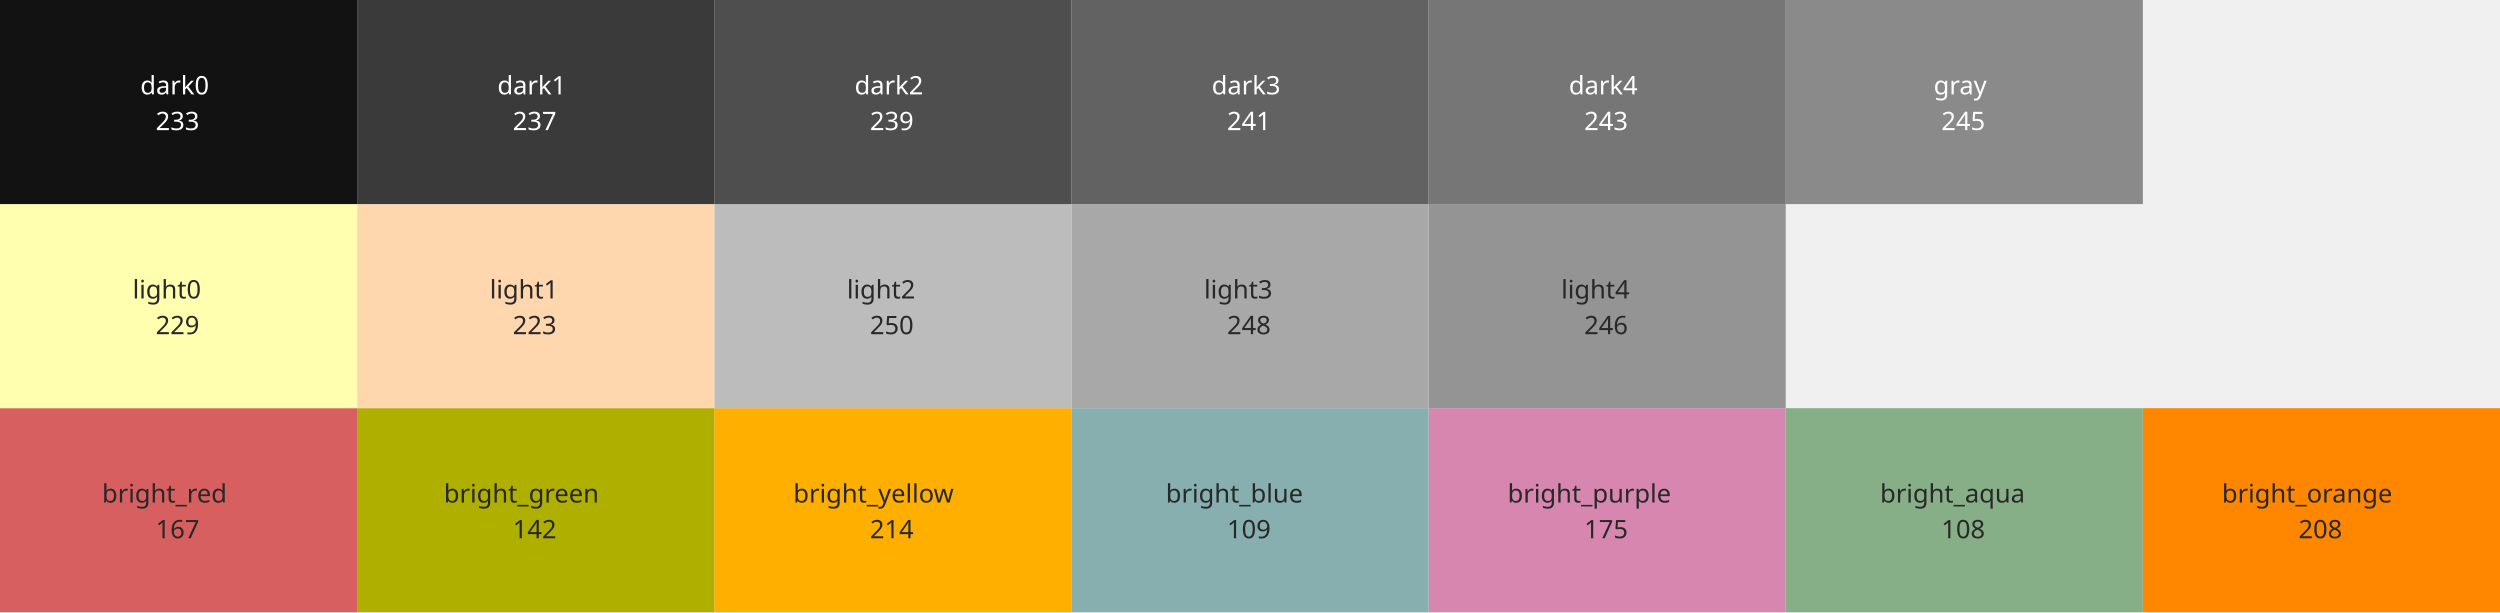
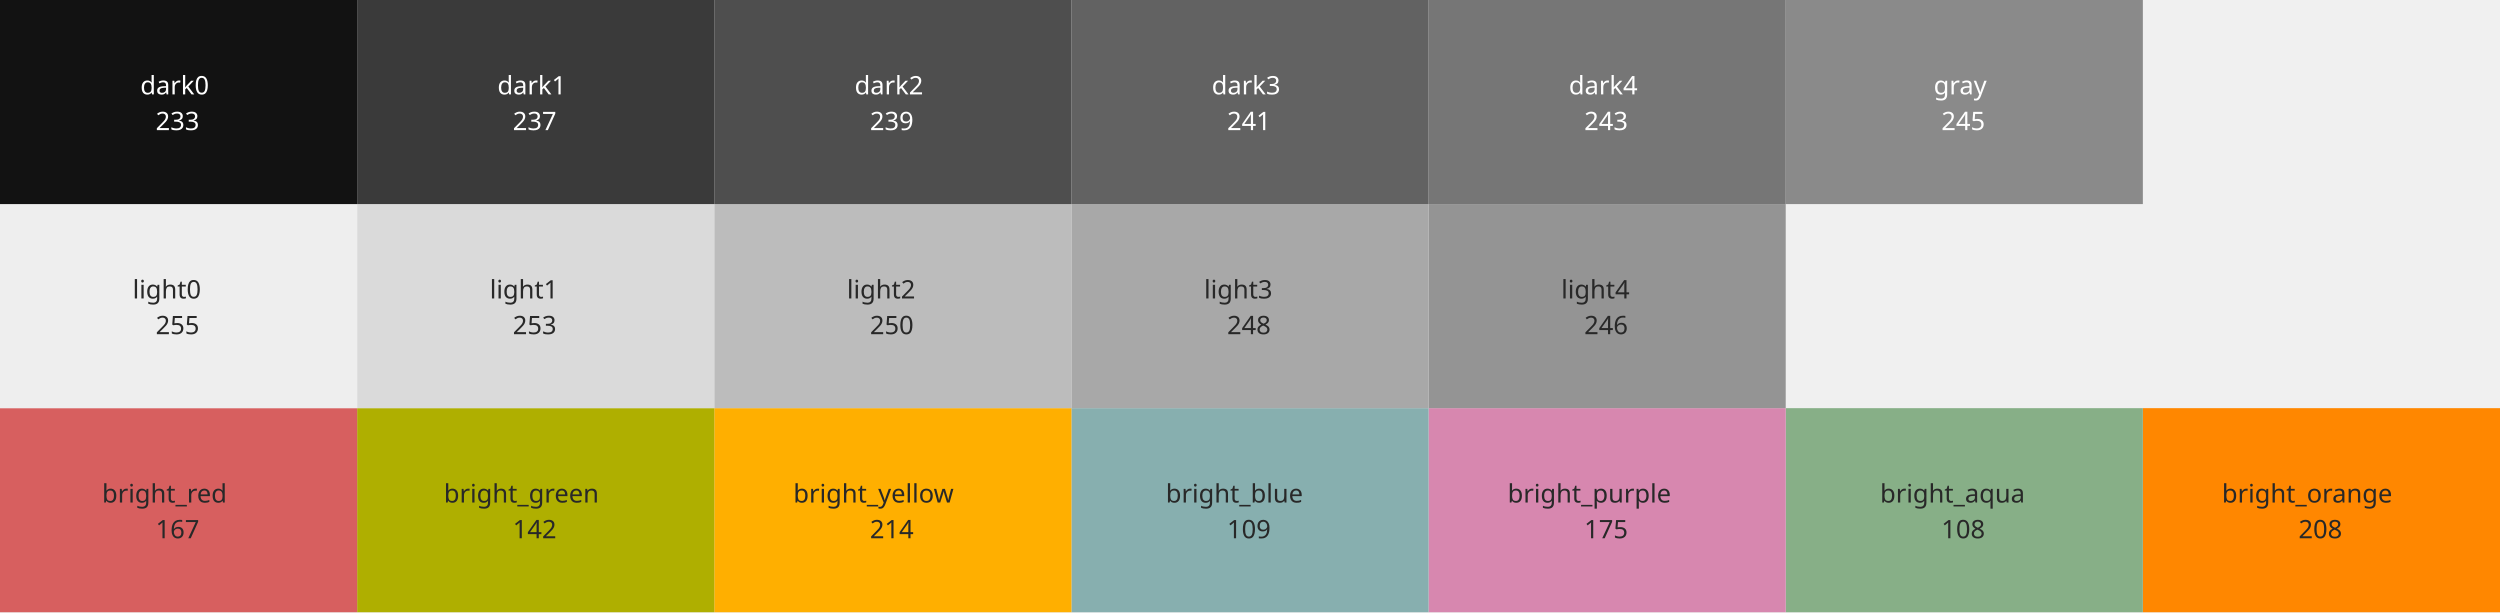
<svg xmlns="http://www.w3.org/2000/svg" width="980px" height="240px" viewBox="0 0 980 240" version="1.1">
  <g id="neonsmog" stroke="none" stroke-width="1" fill="none" fill-rule="evenodd">
    <g id="bright_orange" transform="translate(840, 160)">
      <rect id="bright_orange_hex" fill="#FF8700" fill-rule="nonzero" x="0" y="0" width="140" height="80" />
      <text font-family="DroidSansMonoSlashed, Droid Sans Mono Slashed" font-size="10" font-weight="normal" fill="#282828">
        <tspan x="30.994" y="37">bright_orange</tspan>
      </text>
      <text id="bright_orange_i" font-family="DroidSansMonoSlashed, Droid Sans Mono Slashed" font-size="10" font-weight="normal" fill="#282828">
        <tspan x="60.999" y="51">208</tspan>
      </text>
    </g>
    <g id="bright_aqua" transform="translate(700, 160)">
      <rect id="bright_aqua_hex" fill="#87AF87" fill-rule="nonzero" x="0" y="0" width="140" height="80" />
      <text font-family="DroidSansMonoSlashed, Droid Sans Mono Slashed" font-size="10" font-weight="normal" fill="#282828">
        <tspan x="36.995" y="37">bright_aqua</tspan>
      </text>
      <text id="bright_aqua_i" font-family="DroidSansMonoSlashed, Droid Sans Mono Slashed" font-size="10" font-weight="normal" fill="#282828">
        <tspan x="60.999" y="51">108</tspan>
      </text>
    </g>
    <g id="bright_purple" transform="translate(560, 160)">
      <rect id="bright_purple_hex" fill="#D787AF" fill-rule="nonzero" x="0" y="0" width="140" height="80" />
      <text font-family="DroidSansMonoSlashed, Droid Sans Mono Slashed" font-size="10" font-weight="normal" fill="#282828">
        <tspan x="30.994" y="37">bright_purple</tspan>
      </text>
      <text id="bright_purple_i" font-family="DroidSansMonoSlashed, Droid Sans Mono Slashed" font-size="10" font-weight="normal" fill="#282828">
        <tspan x="60.999" y="51">175</tspan>
      </text>
    </g>
    <g id="bright_blue" transform="translate(420, 160)">
      <rect id="bright_blue_hex" fill="#87AFAF" fill-rule="nonzero" x="0" y="0" width="140" height="80" />
      <text font-family="DroidSansMonoSlashed, Droid Sans Mono Slashed" font-size="10" font-weight="normal" fill="#282828">
        <tspan x="36.995" y="37">bright_blue</tspan>
      </text>
      <text id="bright_blue_i" font-family="DroidSansMonoSlashed, Droid Sans Mono Slashed" font-size="10" font-weight="normal" fill="#282828">
        <tspan x="60.999" y="51">109</tspan>
      </text>
    </g>
    <g id="bright_yellow" transform="translate(280, 160)">
      <rect id="bright_yellow_hex" fill="#FFAF00" fill-rule="nonzero" x="0" y="0" width="140" height="80" />
      <text font-family="DroidSansMonoSlashed, Droid Sans Mono Slashed" font-size="10" font-weight="normal" fill="#282828">
        <tspan x="30.994" y="37">bright_yellow</tspan>
      </text>
      <text id="bright_yellow_i" font-family="DroidSansMonoSlashed, Droid Sans Mono Slashed" font-size="10" font-weight="normal" fill="#282828">
        <tspan x="60.999" y="51">214</tspan>
      </text>
    </g>
    <g id="bright_green" transform="translate(140, 160)">
      <rect id="bright_green_hex" fill="#AFAF00" fill-rule="nonzero" x="0" y="0" width="140" height="80" />
      <text font-family="DroidSansMonoSlashed, Droid Sans Mono Slashed" font-size="10" font-weight="normal" fill="#282828">
        <tspan x="33.994" y="37">bright_green</tspan>
      </text>
      <text id="bright_green_i" font-family="DroidSansMonoSlashed, Droid Sans Mono Slashed" font-size="10" font-weight="normal" fill="#282828">
        <tspan x="60.999" y="51">142</tspan>
      </text>
    </g>
    <g id="bright_red" transform="translate(0, 160)">
      <rect id="bright_red_hex" fill="#D75F5F" fill-rule="nonzero" x="0" y="0" width="140" height="80" />
      <text font-family="DroidSansMonoSlashed, Droid Sans Mono Slashed" font-size="10" font-weight="normal" fill="#282828">
        <tspan x="39.995" y="37">bright_red</tspan>
      </text>
      <text id="bright_red_i" font-family="DroidSansMonoSlashed, Droid Sans Mono Slashed" font-size="10" font-weight="normal" fill="#282828">
        <tspan x="60.999" y="51">167</tspan>
      </text>
    </g>
    <g id="light4" transform="translate(560, 80)">
      <rect id="light4_hex" fill="#949494" fill-rule="nonzero" x="0" y="0" width="140" height="80" />
      <text font-family="DroidSansMonoSlashed, Droid Sans Mono Slashed" font-size="10" font-weight="normal" fill="#282828">
        <tspan x="51.997" y="37">light4</tspan>
      </text>
      <text id="light4_i" font-family="DroidSansMonoSlashed, Droid Sans Mono Slashed" font-size="10" font-weight="normal" fill="#282828">
        <tspan x="60.999" y="51">246</tspan>
      </text>
    </g>
    <g id="light3" transform="translate(420, 80)">
      <rect id="light3_hex" fill="#A8A8A8" fill-rule="nonzero" x="0" y="0" width="140" height="80" />
      <text font-family="DroidSansMonoSlashed, Droid Sans Mono Slashed" font-size="10" font-weight="normal" fill="#282828">
        <tspan x="51.997" y="37">light3</tspan>
      </text>
      <text id="light3_i" font-family="DroidSansMonoSlashed, Droid Sans Mono Slashed" font-size="10" font-weight="normal" fill="#282828">
        <tspan x="60.999" y="51">248</tspan>
      </text>
    </g>
    <g id="light2" transform="translate(280, 80)">
      <rect id="light2_hex" fill="#BCBCBC" fill-rule="nonzero" x="0" y="0" width="140" height="80" />
      <text font-family="DroidSansMonoSlashed, Droid Sans Mono Slashed" font-size="10" font-weight="normal" fill="#282828">
        <tspan x="51.997" y="37">light2</tspan>
      </text>
      <text id="light2_i" font-family="DroidSansMonoSlashed, Droid Sans Mono Slashed" font-size="10" font-weight="normal" fill="#282828">
        <tspan x="60.999" y="51">250</tspan>
      </text>
    </g>
    <g id="light1" transform="translate(140, 80)">
-       <rect id="light1_hex" fill="#FFD7AF" fill-rule="nonzero" x="0" y="0" width="140" height="80" />
+       <rect id="light1_hex" fill="#DADADA" fill-rule="nonzero" x="0" y="0" width="140" height="80" />
      <text font-family="DroidSansMonoSlashed, Droid Sans Mono Slashed" font-size="10" font-weight="normal" fill="#282828">
        <tspan x="51.997" y="37">light1</tspan>
      </text>
      <text id="light1_i" font-family="DroidSansMonoSlashed, Droid Sans Mono Slashed" font-size="10" font-weight="normal" fill="#282828">
-         <tspan x="60.999" y="51">223</tspan>
+         <tspan x="60.999" y="51">253</tspan>
      </text>
    </g>
    <g id="light0" transform="translate(0, 80)">
-       <rect id="light0_hex" fill="#FFFFAF" fill-rule="nonzero" x="0" y="0" width="140" height="80" />
+       <rect id="light0_hex" fill="#EEEEEE" fill-rule="nonzero" x="0" y="0" width="140" height="80" />
      <text font-family="DroidSansMonoSlashed, Droid Sans Mono Slashed" font-size="10" font-weight="normal" fill="#282828">
        <tspan x="51.997" y="37">light0</tspan>
      </text>
      <text id="light0_i" font-family="DroidSansMonoSlashed, Droid Sans Mono Slashed" font-size="10" font-weight="normal" fill="#282828">
-         <tspan x="60.999" y="51">229</tspan>
+         <tspan x="60.999" y="51">255</tspan>
      </text>
    </g>
    <g id="gray" transform="translate(700, 0)">
      <rect id="gray_hex" fill="#8A8A8A" fill-rule="nonzero" x="0" y="0" width="140" height="80" />
      <text font-family="DroidSansMonoSlashed, Droid Sans Mono Slashed" font-size="10" font-weight="normal" fill="#FFFFFF">
        <tspan x="57.998" y="37">gray</tspan>
      </text>
      <text id="gray_i" font-family="DroidSansMonoSlashed, Droid Sans Mono Slashed" font-size="10" font-weight="normal" fill="#FFFFFF">
        <tspan x="60.999" y="51">245</tspan>
      </text>
    </g>
    <g id="dark4" transform="translate(560, 0)">
      <rect id="dark4_hex" fill="#767676" fill-rule="nonzero" x="0" y="0" width="140" height="80" />
      <text font-family="DroidSansMonoSlashed, Droid Sans Mono Slashed" font-size="10" font-weight="normal" fill="#FFFFFF">
        <tspan x="54.998" y="37">dark4</tspan>
      </text>
      <text id="dark4_i" font-family="DroidSansMonoSlashed, Droid Sans Mono Slashed" font-size="10" font-weight="normal" fill="#FFFFFF">
        <tspan x="60.999" y="51">243</tspan>
      </text>
    </g>
    <g id="dark3" transform="translate(420, 0)">
      <rect id="dark3_hex" fill="#626262" fill-rule="nonzero" x="0" y="0" width="140" height="80" />
      <text font-family="DroidSansMonoSlashed, Droid Sans Mono Slashed" font-size="10" font-weight="normal" fill="#FFFFFF">
        <tspan x="54.998" y="37">dark3</tspan>
      </text>
      <text id="dark3_i" font-family="DroidSansMonoSlashed, Droid Sans Mono Slashed" font-size="10" font-weight="normal" fill="#FFFFFF">
        <tspan x="60.999" y="51">241</tspan>
      </text>
    </g>
    <g id="dark2" transform="translate(280, 0)">
      <rect id="dark2_hex" fill="#4E4E4E" fill-rule="nonzero" x="0" y="0" width="140" height="80" />
      <text font-family="DroidSansMonoSlashed, Droid Sans Mono Slashed" font-size="10" font-weight="normal" fill="#FFFFFF">
        <tspan x="54.998" y="37">dark2</tspan>
      </text>
      <text id="dark2_i" font-family="DroidSansMonoSlashed, Droid Sans Mono Slashed" font-size="10" font-weight="normal" fill="#FFFFFF">
        <tspan x="60.999" y="51">239</tspan>
      </text>
    </g>
    <g id="dark1" transform="translate(140, 0)">
      <rect id="dark1_hex" fill="#3A3A3A" fill-rule="nonzero" x="0" y="0" width="140" height="80" />
      <text font-family="DroidSansMonoSlashed, Droid Sans Mono Slashed" font-size="10" font-weight="normal" fill="#FFFFFF">
        <tspan x="54.998" y="37">dark1</tspan>
      </text>
      <text id="dark1_i" font-family="DroidSansMonoSlashed, Droid Sans Mono Slashed" font-size="10" font-weight="normal" fill="#FFFFFF">
        <tspan x="60.999" y="51">237</tspan>
      </text>
    </g>
    <g id="dark0">
      <rect id="dark0_hex" fill="#121212" fill-rule="nonzero" x="0" y="0" width="140" height="80" />
      <text font-family="DroidSansMonoSlashed, Droid Sans Mono Slashed" font-size="10" font-weight="normal" fill="#FFFFFF">
        <tspan x="54.998" y="37">dark0</tspan>
      </text>
      <text id="dark0_i" font-family="DroidSansMonoSlashed, Droid Sans Mono Slashed" font-size="10" font-weight="normal" fill="#FFFFFF">
        <tspan x="60.999" y="51">233</tspan>
      </text>
    </g>
  </g>
</svg>
